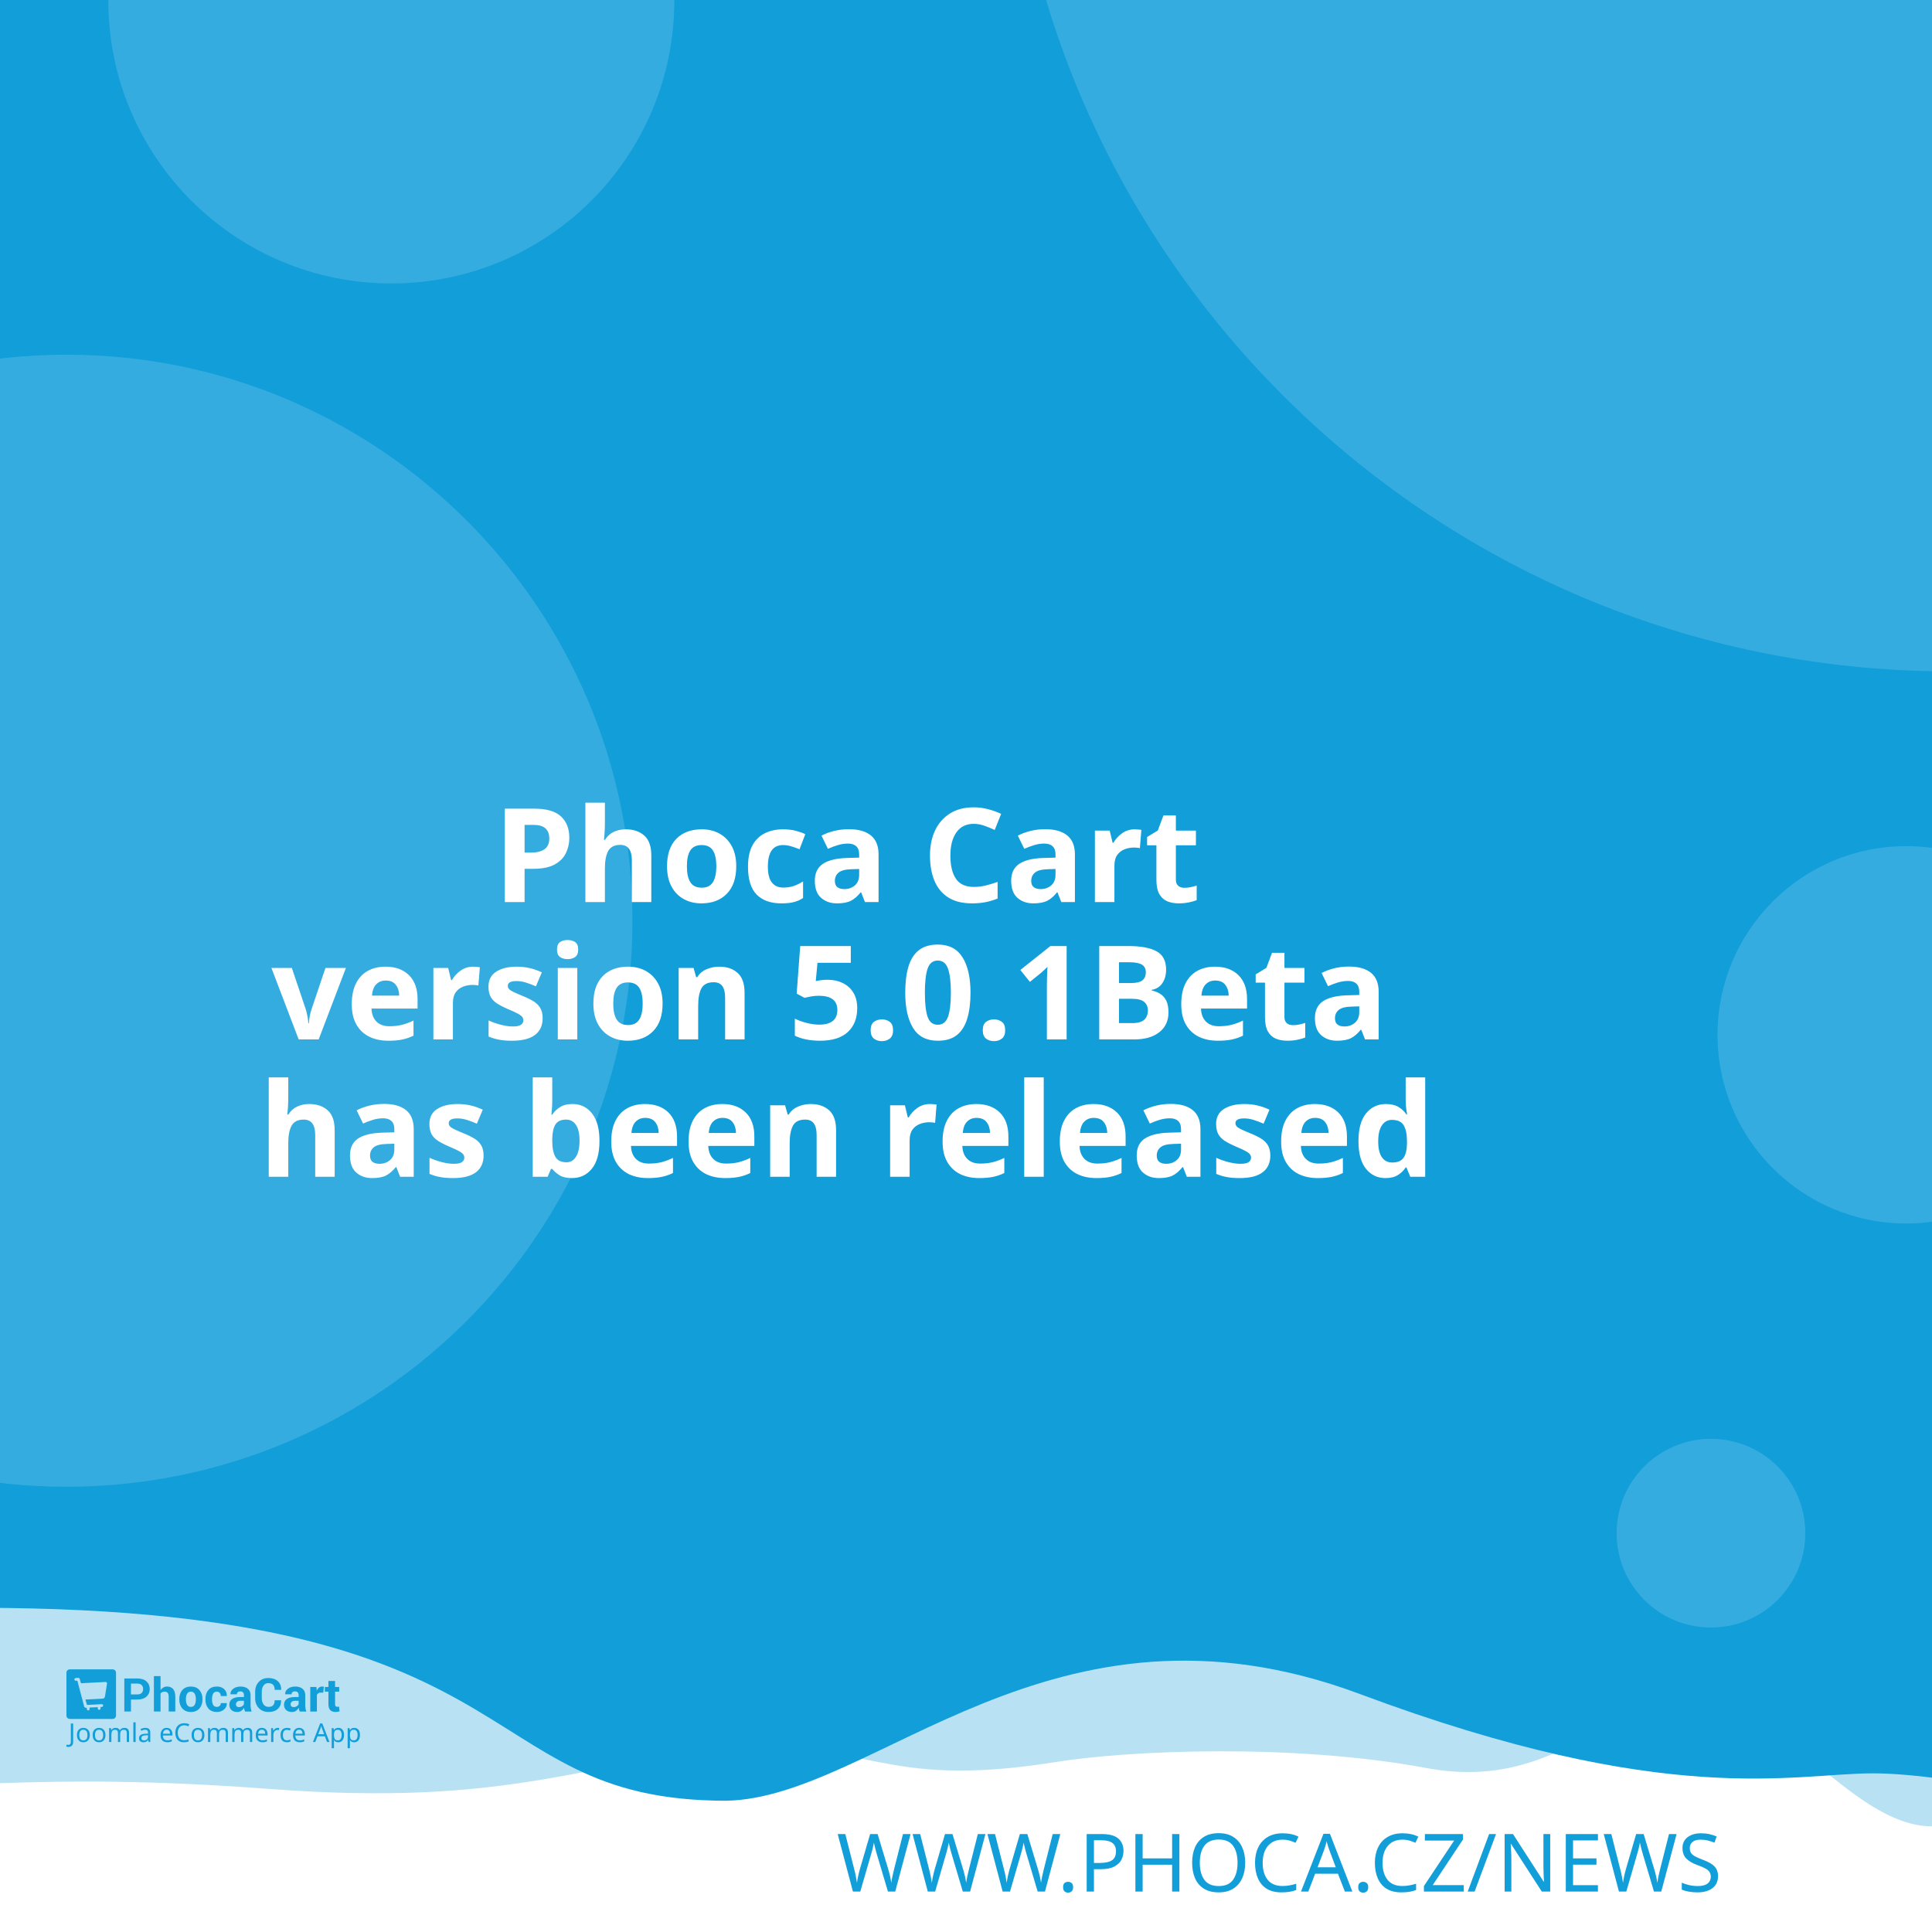
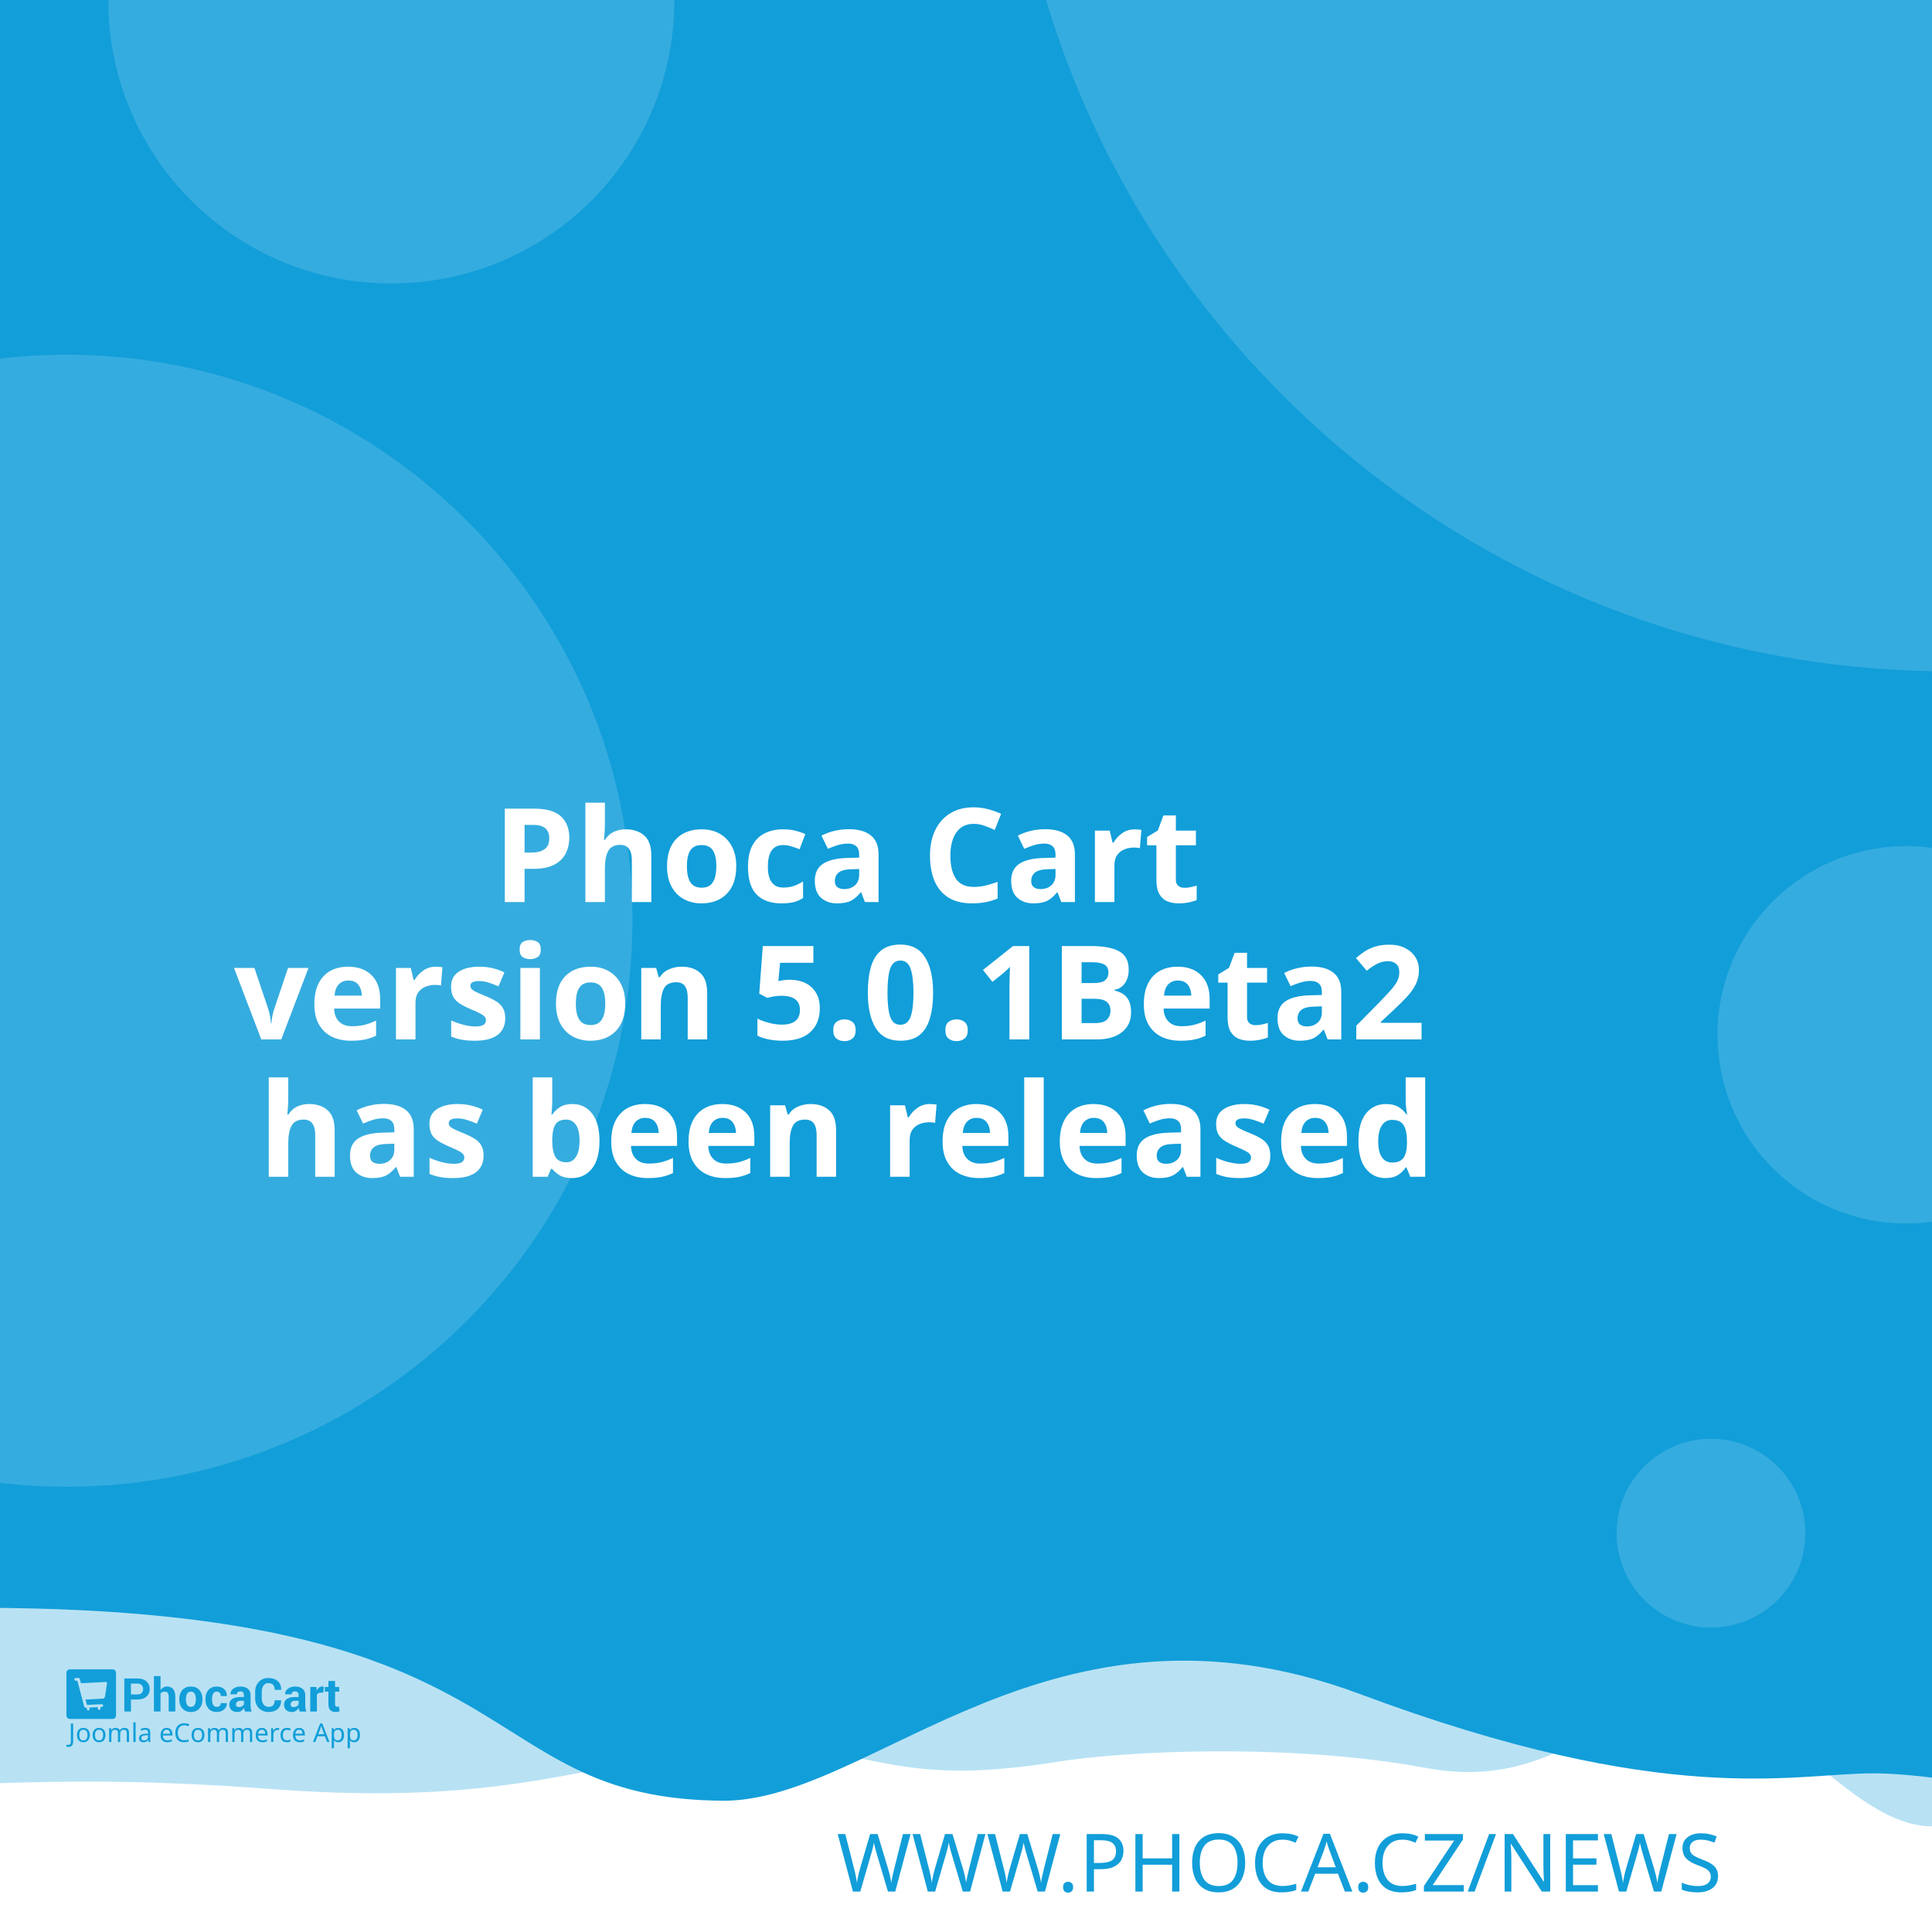
<svg xmlns="http://www.w3.org/2000/svg" width="512" height="512" viewBox="0 0 512 512" version="1.1" id="svg5">
  <defs id="defs2" />
  <g id="layer1">
    <path d="m -288.549,96.962 a 6.384,6.384 0 0 0 -6.384,6.384 v 81.087 a 6.384,6.384 0 0 0 6.384,6.384 h 81.083 a 6.384,6.384 0 0 0 6.384,-6.384 v -81.087 a 6.384,6.384 0 0 0 -6.384,-6.384 z m 16.084,16.188 c 0.591,-0.033 1.134,0.125 1.642,0.482 0.508,0.359 0.842,0.809 1.006,1.355 l 2.415,8.308 46.517,-2.44 c 0.829,-0.043 1.521,0.245 2.074,0.86 0.55,0.606 0.769,1.334 0.636,2.174 l -3.898,24.937 c -0.138,0.736 -0.57,1.497 -1.288,2.273 -0.719,0.787 -1.656,1.211 -2.797,1.272 l -32.861,1.721 3.038,10.253 27.775,-1.455 c 0.726,-0.04 1.351,0.178 1.887,0.648 0.523,0.483 0.803,1.086 0.844,1.812 0.038,0.726 -0.178,1.352 -0.648,1.887 -0.483,0.525 -1.086,0.806 -1.812,0.844 l -2.597,0.137 0.137,2.593 c 0.038,0.729 -0.178,1.356 -0.661,1.879 -0.472,0.535 -1.071,0.819 -1.8,0.856 -0.726,0.038 -1.353,-0.178 -1.879,-0.661 -0.535,-0.472 -0.814,-1.073 -0.852,-1.8 l -0.137,-2.593 -15.573,0.81 0.133,2.597 c 0.038,0.729 -0.176,1.356 -0.648,1.879 -0.483,0.535 -1.086,0.818 -1.812,0.856 -0.726,0.04 -1.352,-0.178 -1.887,-0.661 -0.525,-0.472 -0.806,-1.073 -0.844,-1.8 l -0.137,-2.597 -1.608,0.083 c -0.623,0.033 -1.193,-0.112 -1.721,-0.428 -0.515,-0.317 -0.883,-0.632 -1.11,-0.931 l -0.287,-0.507 -13.05,-49.343 -2.805,0.146 c -0.696,0.038 -1.312,-0.181 -1.858,-0.661 -0.545,-0.472 -0.835,-1.069 -0.873,-1.795 -0.038,-0.729 0.186,-1.353 0.682,-1.879 0.493,-0.535 1.083,-0.818 1.779,-0.856 z" style="fill:#ffffff;stroke-width:1;paint-order:stroke fill markers" id="path400" />
    <rect style="opacity:1;fill:#ffffff;stroke-width:5;stroke-linejoin:round;paint-order:stroke fill markers" id="rect723" width="512" height="512" x="0" y="0" />
    <path id="rect4460" style="opacity:0.3;fill:#129ed9;fill-opacity:1;stroke-width:5;stroke-linejoin:round;paint-order:stroke fill markers" d="M -256,4 H 768 v 480 c 0,0 -42.667,-10 -64,-10 -21.333,0 -42.408,10 -64,10 -21.592,0 -42.667,-10 -64,-10 -21.333,0 -42.408,10 -64,10 -21.592,0 -41.887,-34.701 -63.221,-34.701 -21.333,0 -35.645,25.795 -70.761,19.246 -35.116,-6.549 -78.862,-4.741 -98.515,-1.547 -47.289,7.533 -49.247,-6.724 -87.369,-3.311 -38.122,3.413 -56.921,15.193 -120.307,10.429 -63.387,-4.764 -84.091,0.698 -135.827,-0.116 -21.333,0 -42.408,10 -64,10 -21.592,0 -42.667,-10 -64,-10 -21.333,0 -64,10 -64,10 z" />
    <path id="rect4460-5" style="fill:#129ed9;fill-opacity:1;stroke-width:5;stroke-linejoin:round;paint-order:stroke fill markers" d="M -316,4.9999998e-7 H 708 V 480 c 0,0 -42.667,-10 -64,-10 -21.333,0 -42.408,10 -64,10 -21.592,0 -62.256,-10.048 -83.59,-10.048 -21.333,0 -54.449,9.448 -136.059,-21.03 -81.61,-30.478 -128.583,27.669 -167.971,28.291 -70.795,-0.042 -47.303,-54.288 -212.561,-50.983 C -185.439,429.534 -38.408,480 -60,480 c -21.592,0 -42.667,-10 -64,-10 -21.333,0 -42.408,10 -64,10 -21.592,0 -42.667,-10 -64,-10 -21.333,0 -64,10 -64,10 z" />
    <text xml:space="preserve" style="font-style:normal;font-weight:normal;font-size:21.333px;line-height:1.25;font-family:sans-serif;fill:#129ed9;fill-opacity:1;stroke:none" x="484.042" y="501.277" id="text2910-3-7">
      <tspan id="tspan2908-6-5" x="484.042" y="501.277" style="font-style:normal;font-variant:normal;font-weight:300;font-stretch:normal;font-size:21.333px;font-family:Montserrat;-inkscape-font-specification:'Montserrat Light';text-align:end;text-anchor:end;fill:#129ed9;fill-opacity:1">WWW.PHOCA.CZ/NEWS</tspan>
    </text>
    <text xml:space="preserve" style="font-style:normal;font-variant:normal;font-weight:600;font-stretch:normal;font-size:34.667px;line-height:1.05;font-family:Rubik;-inkscape-font-specification:'Rubik Semi-Bold';fill:#ffffff;fill-opacity:1;stroke:none" x="256" y="165" id="text11252">
      <tspan x="256" y="165" id="tspan403" style="text-align:center;text-anchor:middle" />
      <tspan x="256" y="202.659" style="font-size:34.667px;text-align:center;text-anchor:middle" id="tspan442" />
      <tspan x="256" y="239.059" style="font-size:34.667px;text-align:center;text-anchor:middle" id="tspan444">Phoca Cart</tspan>
-       <tspan x="256" y="275.459" id="tspan1992" style="font-size:34.667px;text-align:center;text-anchor:middle">version 5.0.1Beta
+       <tspan x="256" y="275.459" id="tspan1992" style="font-size:34.667px;text-align:center;text-anchor:middle">version 5.0.1Beta2
</tspan>
      <tspan x="256" y="311.859" id="tspan2906" style="font-size:34.667px;text-align:center;text-anchor:middle">has been released</tspan>
      <tspan x="256" y="348.259" id="tspan1994" style="font-size:34.667px" />
    </text>
    <circle style="opacity:0.15;fill:#ffffff;fill-opacity:1;stroke-width:5;stroke-linejoin:round;paint-order:stroke fill markers" id="path8376" cx="516.67" cy="-72.081" r="250" />
    <circle style="opacity:0.15;fill:#ffffff;fill-opacity:1;stroke-width:5;stroke-linejoin:round;paint-order:stroke fill markers" id="path8376-9" cx="17.604" cy="244" r="150" />
    <circle style="opacity:0.15;fill:#ffffff;fill-opacity:1;stroke-width:5;stroke-linejoin:round;paint-order:stroke fill markers" id="path8376-6" cx="103.704" cy="0.117" r="75" />
    <circle style="opacity:0.15;fill:#ffffff;fill-opacity:1;stroke-width:5;stroke-linejoin:round;paint-order:stroke fill markers" id="path8376-6-2" cx="505.168" cy="274.238" r="50" />
    <g id="g8950" transform="matrix(0.298069,0,0,0.298069,107.3348,335.2596)" style="fill:#129ed9;fill-opacity:1;stroke-width:3.355">
      <g id="g895" transform="translate(-301.0409,359.4151)" style="fill:#129ed9;fill-opacity:1;stroke-width:3.355">
        <g transform="matrix(1.3333,0,0,-1.3333,-75.59,850.15)" fill="#ffffff" image-rendering="optimizeQuality" id="g280" style="clip-rule:evenodd;fill:#129ed9;fill-opacity:1;stroke-width:8.934;shape-rendering:geometricPrecision">
          <path d="m 99.728,617.49 v -7.994 h -4.423 v 22.031 h 8.784 c 2.532,0 4.527,-0.646 5.979,-1.937 1.452,-1.291 2.181,-2.99 2.181,-5.097 0,-2.107 -0.729,-3.801 -2.181,-5.082 -1.452,-1.281 -3.446,-1.921 -5.979,-1.921 z m 0,3.408 h 4.361 c 1.23,0 2.165,0.336 2.801,1.002 0.635,0.671 0.951,1.523 0.951,2.561 0,1.059 -0.315,1.932 -0.946,2.623 -0.63,0.687 -1.566,1.033 -2.806,1.033 H 99.728 Z" id="path262" style="fill:#129ed9;fill-opacity:1;stroke-width:3.355" />
          <path d="m 119.45,623.79 c 0.517,0.749 1.147,1.327 1.891,1.746 0.749,0.418 1.576,0.63 2.485,0.63 1.705,0 3.043,-0.568 4.02,-1.704 0.971,-1.131 1.457,-2.887 1.457,-5.252 v -9.714 h -4.418 v 9.76 c 0,1.276 -0.227,2.174 -0.677,2.706 -0.445,0.532 -1.116,0.795 -2.005,0.795 -0.605,0 -1.137,-0.108 -1.602,-0.325 -0.465,-0.217 -0.847,-0.522 -1.152,-0.919 v -12.017 h -4.418 v 23.611 h 4.418 z" id="path264" style="fill:#129ed9;fill-opacity:1;stroke-width:3.355" />
          <path d="m 131.96,617.83 c 0,2.438 0.682,4.436 2.046,5.996 1.359,1.554 3.25,2.334 5.663,2.334 2.418,0 4.315,-0.774 5.689,-2.329 1.375,-1.549 2.062,-3.553 2.062,-6.001 v -0.32 c 0,-2.458 -0.687,-4.462 -2.051,-6.011 -1.369,-1.544 -3.261,-2.319 -5.674,-2.319 -2.418,0 -4.315,0.775 -5.684,2.319 -1.364,1.549 -2.051,3.553 -2.051,6.011 z m 4.408,-0.31 c 0,-1.487 0.264,-2.68 0.785,-3.584 0.527,-0.899 1.375,-1.348 2.542,-1.348 1.142,0 1.979,0.454 2.506,1.358 0.532,0.904 0.796,2.097 0.796,3.574 v 0.315 c 0,1.446 -0.269,2.629 -0.801,3.542 -0.537,0.914 -1.38,1.374 -2.527,1.374 -1.142,0 -1.979,-0.46 -2.506,-1.379 -0.532,-0.919 -0.796,-2.102 -0.796,-3.537 z" id="path266" style="fill:#129ed9;fill-opacity:1;stroke-width:3.355" />
          <path d="m 157.01,612.59 c 0.79,0 1.421,0.227 1.891,0.682 0.475,0.454 0.713,1.064 0.713,1.828 h 4.015 l 0.041,-0.093 c 0.041,-1.653 -0.579,-3.037 -1.871,-4.152 -1.287,-1.116 -2.883,-1.673 -4.79,-1.673 -2.439,0 -4.325,0.769 -5.648,2.314 -1.318,1.544 -1.979,3.522 -1.979,5.944 v 0.449 c 0,2.412 0.656,4.395 1.974,5.944 1.317,1.554 3.198,2.329 5.638,2.329 2.02,0 3.648,-0.573 4.883,-1.725 1.235,-1.151 1.835,-2.664 1.793,-4.539 l -0.031,-0.088 h -4.026 c 0,0.842 -0.233,1.544 -0.698,2.107 -0.46,0.558 -1.101,0.837 -1.922,0.837 -1.168,0 -1.995,-0.454 -2.475,-1.358 -0.476,-0.904 -0.718,-2.071 -0.718,-3.496 v -0.454 c 0,-1.456 0.243,-2.628 0.718,-3.522 0.48,-0.888 1.312,-1.332 2.491,-1.332" id="path268" style="fill:#129ed9;fill-opacity:1;stroke-width:3.355" />
          <path d="m 175.8,609.49 c -0.165,0.372 -0.305,0.764 -0.419,1.183 -0.119,0.413 -0.202,0.837 -0.248,1.27 -0.455,-0.8 -1.054,-1.456 -1.798,-1.978 -0.739,-0.521 -1.628,-0.785 -2.656,-0.785 -1.715,0 -3.038,0.439 -3.963,1.322 -0.93,0.883 -1.395,2.086 -1.395,3.604 0,1.606 0.62,2.845 1.855,3.729 1.235,0.883 3.038,1.322 5.41,1.322 h 2.47 v 1.301 c 0,0.785 -0.207,1.394 -0.62,1.828 -0.413,0.434 -1.023,0.651 -1.834,0.651 -0.713,0 -1.266,-0.175 -1.653,-0.522 -0.393,-0.346 -0.584,-0.826 -0.584,-1.446 l -4.268,0.016 -0.016,0.093 c -0.072,1.379 0.527,2.572 1.798,3.579 1.271,1.002 2.946,1.503 5.013,1.503 1.958,0 3.545,-0.496 4.769,-1.492 1.22,-0.992 1.829,-2.406 1.829,-4.24 v -6.76 c 0,-0.769 0.062,-1.492 0.176,-2.164 0.119,-0.676 0.299,-1.348 0.553,-2.014 z m -4.046,2.943 c 0.78,0 1.468,0.191 2.077,0.574 0.605,0.382 1.013,0.826 1.225,1.332 v 2.308 h -2.47 c -0.935,0 -1.648,-0.232 -2.134,-0.702 -0.481,-0.47 -0.724,-1.033 -0.724,-1.699 0,-0.542 0.181,-0.981 0.542,-1.312 0.367,-0.336 0.858,-0.501 1.483,-0.501" id="path270" style="fill:#129ed9;fill-opacity:1;stroke-width:3.355" />
          <path d="m 199.84,617.01 0.031,-0.088 c 0.041,-2.37 -0.682,-4.25 -2.17,-5.645 -1.488,-1.394 -3.555,-2.091 -6.201,-2.091 -2.656,0 -4.811,0.852 -6.464,2.556 -1.653,1.704 -2.486,3.894 -2.486,6.579 v 4.369 c 0,2.67 0.812,4.86 2.424,6.574 1.617,1.715 3.715,2.572 6.299,2.572 2.723,0 4.852,-0.697 6.386,-2.097 1.535,-1.399 2.284,-3.305 2.243,-5.717 l -0.031,-0.088 h -4.299 c 0,1.451 -0.346,2.561 -1.044,3.336 -0.698,0.769 -1.783,1.157 -3.255,1.157 -1.323,0 -2.372,-0.537 -3.147,-1.606 -0.78,-1.074 -1.168,-2.438 -1.168,-4.1 v -4.39 c 0,-1.683 0.408,-3.057 1.225,-4.131 0.822,-1.069 1.922,-1.606 3.317,-1.606 1.38,0 2.403,0.372 3.064,1.11 0.661,0.744 0.992,1.844 0.992,3.305 z" id="path272" style="fill:#129ed9;fill-opacity:1;stroke-width:3.355" />
          <path d="m 212.27,609.49 c -0.165,0.372 -0.305,0.764 -0.419,1.183 -0.119,0.413 -0.202,0.837 -0.248,1.27 -0.455,-0.8 -1.054,-1.456 -1.798,-1.978 -0.739,-0.521 -1.628,-0.785 -2.656,-0.785 -1.716,0 -3.038,0.439 -3.963,1.322 -0.93,0.883 -1.395,2.086 -1.395,3.604 0,1.606 0.62,2.845 1.855,3.729 1.235,0.883 3.039,1.322 5.41,1.322 h 2.47 v 1.301 c 0,0.785 -0.207,1.394 -0.62,1.828 -0.413,0.434 -1.023,0.651 -1.834,0.651 -0.713,0 -1.266,-0.175 -1.654,-0.522 -0.393,-0.346 -0.584,-0.826 -0.584,-1.446 l -4.268,0.016 -0.016,0.093 c -0.072,1.379 0.527,2.572 1.798,3.579 1.271,1.002 2.945,1.503 5.013,1.503 1.958,0 3.545,-0.496 4.769,-1.492 1.22,-0.992 1.829,-2.406 1.829,-4.24 v -6.76 c 0,-0.769 0.062,-1.492 0.176,-2.164 0.119,-0.676 0.3,-1.348 0.553,-2.014 z m -4.046,2.943 c 0.78,0 1.468,0.191 2.077,0.574 0.605,0.382 1.013,0.826 1.224,1.332 v 2.308 h -2.47 c -0.935,0 -1.649,-0.232 -2.134,-0.702 -0.481,-0.47 -0.723,-1.033 -0.723,-1.699 0,-0.542 0.181,-0.981 0.542,-1.312 0.367,-0.336 0.858,-0.501 1.483,-0.501" id="path274" style="fill:#129ed9;fill-opacity:1;stroke-width:3.355" />
          <path d="m 227.92,622.06 -1.617,0.046 c -0.656,0 -1.199,-0.134 -1.623,-0.408 -0.423,-0.274 -0.744,-0.656 -0.966,-1.152 v -11.052 h -4.408 v 16.36 h 4.103 l 0.196,-2.422 c 0.382,0.857 0.883,1.528 1.494,2.009 0.61,0.48 1.312,0.723 2.108,0.723 0.223,0 0.429,-0.015 0.615,-0.052 0.186,-0.036 0.377,-0.077 0.568,-0.129 z" id="path276" style="fill:#129ed9;fill-opacity:1;stroke-width:3.355" />
          <path d="m 235.83,629.86 v -4.007 h 2.754 v -3.099 H 235.83 v -8.33 c 0,-0.635 0.129,-1.09 0.393,-1.363 0.263,-0.274 0.615,-0.408 1.059,-0.408 0.232,0 0.434,0.01 0.599,0.036 0.166,0.026 0.362,0.072 0.579,0.129 l 0.383,-3.181 c -0.445,-0.155 -0.878,-0.268 -1.302,-0.341 -0.424,-0.078 -0.884,-0.114 -1.38,-0.114 -1.524,0 -2.697,0.418 -3.519,1.255 -0.822,0.837 -1.235,2.159 -1.235,3.977 v 8.34 h -2.392 v 3.099 h 2.392 v 4.007 z" id="path278" style="fill:#129ed9;fill-opacity:1;stroke-width:3.355" />
        </g>
        <g fill="#ffffff" fill-rule="evenodd" image-rendering="optimizeQuality" stroke-width="1.934" aria-label="Joomla eCommerce App" id="g318" style="clip-rule:evenodd;fill:#129ed9;fill-opacity:1;shape-rendering:geometricPrecision">
          <path d="M 1.704,69 Q 1.151,69 0.736,68.908 0.321,68.839 -0.002,68.7 v -1.752 q 0.369,0.092 0.784,0.161 0.415,0.069 0.876,0.069 0.576,0 1.083,-0.231 0.53,-0.231 0.853,-0.807 0.323,-0.576 0.323,-1.614 v -16.368 h 2.075 v 16.206 q 0,2.374 -1.176,3.504 -1.176,1.13 -3.112,1.13 z" id="path282" style="fill:#129ed9;fill-opacity:1;stroke-width:1.934" />
          <path d="m 20.792,58.419 q 0,3.066 -1.568,4.749 -1.545,1.683 -4.196,1.683 -1.637,0 -2.928,-0.738 -1.268,-0.761 -2.006,-2.19 -0.738,-1.452 -0.738,-3.504 0,-3.066 1.545,-4.726 1.545,-1.66 4.196,-1.66 1.683,0 2.951,0.761 1.291,0.738 2.006,2.167 0.738,1.406 0.738,3.458 z m -9.336,0 q 0,2.19 0.853,3.481 0.876,1.268 2.766,1.268 1.867,0 2.743,-1.268 0.876,-1.291 0.876,-3.481 0,-2.19 -0.876,-3.435 -0.876,-1.245 -2.766,-1.245 -1.89,0 -2.743,1.245 -0.853,1.245 -0.853,3.435 z" id="path284" style="fill:#129ed9;fill-opacity:1;stroke-width:1.934" />
          <path d="m 34.739,58.419 q 0,3.066 -1.568,4.749 -1.545,1.683 -4.196,1.683 -1.637,0 -2.928,-0.738 -1.268,-0.761 -2.006,-2.19 -0.738,-1.452 -0.738,-3.504 0,-3.066 1.545,-4.726 1.545,-1.66 4.196,-1.66 1.683,0 2.951,0.761 1.291,0.738 2.006,2.167 0.738,1.406 0.738,3.458 z m -9.336,0 q 0,2.19 0.853,3.481 0.876,1.268 2.766,1.268 1.867,0 2.743,-1.268 0.876,-1.291 0.876,-3.481 0,-2.19 -0.876,-3.435 -0.876,-1.245 -2.766,-1.245 -1.89,0 -2.743,1.245 -0.853,1.245 -0.853,3.435 z" id="path286" style="fill:#129ed9;fill-opacity:1;stroke-width:1.934" />
          <path d="m 51.499,52.033 q 2.098,0 3.135,1.083 1.037,1.06 1.037,3.458 V 64.62 H 53.666 v -7.953 q 0,-2.928 -2.513,-2.928 -1.798,0 -2.582,1.037 -0.761,1.037 -0.761,3.02 V 64.62 h -2.006 v -7.953 q 0,-2.928 -2.536,-2.928 -1.867,0 -2.582,1.153 -0.715,1.153 -0.715,3.32 v 6.409 h -2.029 v -12.356 h 1.637 l 0.3,1.683 h 0.115 q 0.576,-0.968 1.545,-1.429 0.991,-0.484 2.098,-0.484 2.905,0 3.781,2.075 h 0.115 q 0.622,-1.06 1.683,-1.568 1.083,-0.507 2.282,-0.507 z" id="path288" style="fill:#129ed9;fill-opacity:1;stroke-width:1.934" />
          <path d="M 61.527,64.62 H 59.498 V 47.1 h 2.029 z" id="path290" style="fill:#129ed9;fill-opacity:1;stroke-width:1.934" />
          <path d="m 70.126,52.056 q 2.259,0 3.343,0.991 1.083,0.991 1.083,3.158 v 8.414 h -1.475 l -0.392,-1.752 h -0.092 q -0.807,1.014 -1.706,1.498 -0.876,0.484 -2.444,0.484 -1.683,0 -2.789,-0.876 -1.107,-0.899 -1.107,-2.789 0,-1.844 1.452,-2.836 1.452,-1.014 4.472,-1.107 l 2.098,-0.069 v -0.738 q 0,-1.545 -0.669,-2.144 -0.669,-0.599 -1.89,-0.599 -0.968,0 -1.844,0.3 -0.876,0.277 -1.637,0.645 l -0.622,-1.522 q 0.807,-0.438 1.913,-0.738 1.107,-0.323 2.305,-0.323 z m 0.599,6.593 q -2.305,0.092 -3.204,0.738 -0.876,0.645 -0.876,1.821 0,1.037 0.622,1.522 0.645,0.484 1.637,0.484 1.568,0 2.605,-0.853 1.037,-0.876 1.037,-2.674 v -1.107 z" id="path292" style="fill:#129ed9;fill-opacity:1;stroke-width:1.934" />
          <path d="m 89.144,52.033 q 1.591,0 2.72,0.692 1.153,0.692 1.752,1.96 0.622,1.245 0.622,2.928 v 1.222 h -8.46 q 0.046,2.098 1.06,3.204 1.037,1.083 2.882,1.083 1.176,0 2.075,-0.207 0.922,-0.231 1.89,-0.645 v 1.775 q -0.945,0.415 -1.867,0.599 -0.922,0.207 -2.19,0.207 -1.752,0 -3.112,-0.715 -1.337,-0.715 -2.098,-2.121 -0.738,-1.429 -0.738,-3.481 0,-2.029 0.669,-3.481 0.692,-1.452 1.913,-2.236 1.245,-0.784 2.882,-0.784 z m -0.023,1.66 q -1.452,0 -2.305,0.945 -0.83,0.922 -0.991,2.582 h 6.293 q -0.023,-1.568 -0.738,-2.536 -0.715,-0.991 -2.259,-0.991 z" id="path294" style="fill:#129ed9;fill-opacity:1;stroke-width:1.934" />
          <path d="m 104.71,49.751 q -2.651,0 -4.173,1.775 -1.522,1.775 -1.522,4.864 0,3.066 1.406,4.864 1.429,1.775 4.265,1.775 1.083,0 2.052,-0.184 0.968,-0.184 1.89,-0.461 v 1.798 q -0.922,0.346 -1.913,0.507 -0.968,0.161 -2.328,0.161 -2.513,0 -4.196,-1.037 -1.683,-1.037 -2.536,-2.951 -0.83,-1.913 -0.83,-4.495 0,-2.49 0.899,-4.38 0.922,-1.913 2.697,-2.974 1.775,-1.083 4.311,-1.083 2.605,0 4.541,0.968 l -0.83,1.752 q -0.761,-0.346 -1.706,-0.622 -0.922,-0.277 -2.029,-0.277 z" id="path296" style="fill:#129ed9;fill-opacity:1;stroke-width:1.934" />
          <path d="m 122.69,58.419 q 0,3.066 -1.568,4.749 -1.545,1.683 -4.196,1.683 -1.637,0 -2.928,-0.738 -1.268,-0.761 -2.006,-2.19 -0.738,-1.452 -0.738,-3.504 0,-3.066 1.545,-4.726 1.545,-1.66 4.196,-1.66 1.683,0 2.951,0.761 1.291,0.738 2.006,2.167 0.738,1.406 0.738,3.458 z m -9.336,0 q 0,2.19 0.853,3.481 0.876,1.268 2.766,1.268 1.867,0 2.743,-1.268 0.876,-1.291 0.876,-3.481 0,-2.19 -0.876,-3.435 -0.876,-1.245 -2.766,-1.245 -1.89,0 -2.743,1.245 -0.853,1.245 -0.853,3.435 z" id="path298" style="fill:#129ed9;fill-opacity:1;stroke-width:1.934" />
          <path d="m 139.45,52.033 q 2.098,0 3.135,1.083 1.037,1.06 1.037,3.458 V 64.62 h -2.006 v -7.953 q 0,-2.928 -2.513,-2.928 -1.798,0 -2.582,1.037 -0.761,1.037 -0.761,3.02 V 64.62 h -2.006 v -7.953 q 0,-2.928 -2.536,-2.928 -1.867,0 -2.582,1.153 -0.715,1.153 -0.715,3.32 v 6.409 h -2.029 v -12.356 h 1.637 l 0.3,1.683 h 0.115 q 0.576,-0.968 1.545,-1.429 0.991,-0.484 2.098,-0.484 2.905,0 3.781,2.075 h 0.115 q 0.622,-1.06 1.683,-1.568 1.083,-0.507 2.282,-0.507 z" id="path300" style="fill:#129ed9;fill-opacity:1;stroke-width:1.934" />
          <path d="m 161,52.033 q 2.098,0 3.135,1.083 1.037,1.06 1.037,3.458 V 64.62 h -2.006 v -7.953 q 0,-2.928 -2.513,-2.928 -1.798,0 -2.582,1.037 -0.761,1.037 -0.761,3.02 V 64.62 h -2.006 v -7.953 q 0,-2.928 -2.536,-2.928 -1.867,0 -2.582,1.153 -0.715,1.153 -0.715,3.32 v 6.409 h -2.029 v -12.356 h 1.637 l 0.3,1.683 h 0.115 q 0.576,-0.968 1.545,-1.429 0.991,-0.484 2.098,-0.484 2.905,0 3.781,2.075 h 0.115 q 0.622,-1.06 1.683,-1.568 1.083,-0.507 2.282,-0.507 z" id="path302" style="fill:#129ed9;fill-opacity:1;stroke-width:1.934" />
          <path d="m 173.77,52.033 q 1.591,0 2.72,0.692 1.153,0.692 1.752,1.96 0.622,1.245 0.622,2.928 v 1.222 h -8.46 q 0.046,2.098 1.06,3.204 1.037,1.083 2.882,1.083 1.176,0 2.075,-0.207 0.922,-0.231 1.89,-0.645 v 1.775 q -0.945,0.415 -1.867,0.599 -0.922,0.207 -2.19,0.207 -1.752,0 -3.112,-0.715 -1.337,-0.715 -2.098,-2.121 -0.738,-1.429 -0.738,-3.481 0,-2.029 0.669,-3.481 0.692,-1.452 1.913,-2.236 1.245,-0.784 2.882,-0.784 z m -0.023,1.66 q -1.452,0 -2.305,0.945 -0.83,0.922 -0.991,2.582 h 6.293 q -0.023,-1.568 -0.738,-2.536 -0.715,-0.991 -2.259,-0.991 z" id="path304" style="fill:#129ed9;fill-opacity:1;stroke-width:1.934" />
          <path d="m 187.76,52.033 q 0.346,0 0.738,0.046 0.415,0.023 0.715,0.092 l -0.254,1.867 q -0.3,-0.069 -0.669,-0.115 -0.346,-0.046 -0.669,-0.046 -0.945,0 -1.775,0.53 -0.83,0.507 -1.337,1.452 -0.484,0.922 -0.484,2.167 v 6.593 h -2.029 v -12.356 h 1.66 l 0.231,2.259 h 0.092 q 0.599,-1.014 1.545,-1.752 0.945,-0.738 2.236,-0.738 z" id="path306" style="fill:#129ed9;fill-opacity:1;stroke-width:1.934" />
          <path d="m 196.02,64.851 q -1.637,0 -2.928,-0.669 -1.268,-0.669 -2.006,-2.075 -0.715,-1.406 -0.715,-3.596 0,-2.282 0.761,-3.712 0.761,-1.429 2.052,-2.098 1.314,-0.669 2.974,-0.669 0.945,0 1.821,0.207 0.876,0.184 1.429,0.461 l -0.622,1.683 q -0.553,-0.207 -1.291,-0.392 -0.738,-0.184 -1.383,-0.184 -3.642,0 -3.642,4.68 0,2.236 0.876,3.435 0.899,1.176 2.651,1.176 1.014,0 1.775,-0.207 0.784,-0.207 1.429,-0.507 v 1.798 q -0.622,0.323 -1.383,0.484 -0.738,0.184 -1.798,0.184 z" id="path308" style="fill:#129ed9;fill-opacity:1;stroke-width:1.934" />
          <path d="m 206.9,52.033 q 1.591,0 2.72,0.692 1.153,0.692 1.752,1.96 0.622,1.245 0.622,2.928 v 1.222 h -8.46 q 0.046,2.098 1.06,3.204 1.037,1.083 2.882,1.083 1.176,0 2.075,-0.207 0.922,-0.231 1.89,-0.645 v 1.775 q -0.945,0.415 -1.867,0.599 -0.922,0.207 -2.19,0.207 -1.752,0 -3.112,-0.715 -1.337,-0.715 -2.098,-2.121 -0.738,-1.429 -0.738,-3.481 0,-2.029 0.669,-3.481 0.692,-1.452 1.913,-2.236 1.245,-0.784 2.882,-0.784 z m -0.023,1.66 q -1.452,0 -2.305,0.945 -0.83,0.922 -0.991,2.582 h 6.293 q -0.023,-1.568 -0.738,-2.536 -0.715,-0.991 -2.259,-0.991 z" id="path310" style="fill:#129ed9;fill-opacity:1;stroke-width:1.934" />
          <path d="m 231.73,64.62 -1.983,-5.095 h -6.524 l -1.96,5.095 h -2.098 l 6.432,-16.529 h 1.867 l 6.409,16.529 z m -4.449,-11.918 q -0.069,-0.184 -0.231,-0.669 -0.161,-0.484 -0.323,-0.991 -0.138,-0.53 -0.231,-0.807 -0.161,0.715 -0.369,1.406 -0.207,0.669 -0.346,1.06 l -1.867,4.979 h 5.21 z" id="path312" style="fill:#129ed9;fill-opacity:1;stroke-width:1.934" />
          <path d="m 241.73,52.033 q 2.282,0 3.665,1.591 1.406,1.591 1.406,4.795 0,3.158 -1.406,4.795 -1.383,1.637 -3.688,1.637 -1.429,0 -2.374,-0.53 -0.922,-0.553 -1.452,-1.268 h -0.138 q 0.046,0.392 0.092,0.991 0.046,0.599 0.046,1.037 v 5.072 h -2.029 v -17.889 h 1.66 l 0.277,1.683 h 0.092 q 0.553,-0.807 1.452,-1.36 0.899,-0.553 2.397,-0.553 z m -0.369,1.706 q -1.89,0 -2.674,1.06 -0.761,1.06 -0.807,3.227 v 0.392 q 0,2.282 0.738,3.527 0.761,1.222 2.789,1.222 1.13,0 1.844,-0.622 0.738,-0.622 1.083,-1.683 0.369,-1.083 0.369,-2.467 0,-2.121 -0.83,-3.389 -0.807,-1.268 -2.513,-1.268 z" id="path314" style="fill:#129ed9;fill-opacity:1;stroke-width:1.934" />
          <path d="m 255.91,52.033 q 2.282,0 3.665,1.591 1.406,1.591 1.406,4.795 0,3.158 -1.406,4.795 -1.383,1.637 -3.688,1.637 -1.429,0 -2.374,-0.53 -0.922,-0.553 -1.452,-1.268 h -0.138 q 0.046,0.392 0.092,0.991 0.046,0.599 0.046,1.037 v 5.072 h -2.029 v -17.889 h 1.66 l 0.277,1.683 h 0.092 q 0.553,-0.807 1.452,-1.36 0.899,-0.553 2.397,-0.553 z m -0.369,1.706 q -1.89,0 -2.674,1.06 -0.761,1.06 -0.807,3.227 v 0.392 q 0,2.282 0.738,3.527 0.761,1.222 2.789,1.222 1.13,0 1.844,-0.622 0.738,-0.622 1.083,-1.683 0.369,-1.083 0.369,-2.467 0,-2.121 -0.83,-3.389 -0.807,-1.268 -2.513,-1.268 z" id="path316" style="fill:#129ed9;fill-opacity:1;stroke-width:1.934" />
        </g>
        <path d="M 3,0 A 3,3 0 0 0 0,3 v 38.107 a 3,3 0 0 0 3,3 h 38.105 a 3,3 0 0 0 3,-3 V 3 a 3,3 0 0 0 -3,-3 z m 7.559,7.607 c 0.278,-0.015 0.533,0.059 0.771,0.227 0.239,0.169 0.396,0.38 0.473,0.637 l 1.135,3.904 21.861,-1.147 c 0.39,-0.02 0.715,0.115 0.975,0.404 0.259,0.285 0.361,0.627 0.299,1.022 l -1.832,11.719 c -0.065,0.346 -0.268,0.703 -0.605,1.068 -0.338,0.37 -0.778,0.569 -1.315,0.598 l -15.443,0.809 1.428,4.818 13.053,-0.684 c 0.341,-0.019 0.635,0.084 0.887,0.305 0.246,0.227 0.378,0.51 0.396,0.852 0.018,0.341 -0.084,0.635 -0.305,0.887 -0.227,0.247 -0.51,0.379 -0.852,0.396 l -1.221,0.064 0.064,1.219 c 0.018,0.343 -0.084,0.637 -0.311,0.883 -0.222,0.252 -0.503,0.385 -0.846,0.402 -0.341,0.018 -0.636,-0.084 -0.883,-0.311 -0.252,-0.222 -0.383,-0.504 -0.4,-0.846 l -0.064,-1.219 -7.318,0.381 0.062,1.221 c 0.018,0.343 -0.083,0.637 -0.305,0.883 -0.227,0.252 -0.51,0.384 -0.852,0.402 -0.341,0.019 -0.635,-0.084 -0.887,-0.311 -0.247,-0.222 -0.379,-0.504 -0.396,-0.846 l -0.064,-1.221 -0.756,0.039 c -0.293,0.015 -0.561,-0.052 -0.809,-0.201 -0.242,-0.149 -0.415,-0.297 -0.521,-0.438 l -0.135,-0.238 -6.133,-23.189 -1.318,0.068 C 8.066,10.184 7.776,10.082 7.52,9.856 7.263,9.634 7.127,9.354 7.11,9.012 7.092,8.67 7.197,8.377 7.43,8.13 7.661,7.878 7.939,7.745 8.266,7.727 Z" fill="#ffffff" style="fill:#129ed9;fill-opacity:1;stroke-width:8.934;paint-order:stroke fill markers" id="path334" />
      </g>
    </g>
    <circle style="opacity:0.15;fill:#ffffff;fill-opacity:1;stroke-width:5;stroke-linejoin:round;paint-order:stroke fill markers" id="path8376-6-2-1" cx="453.421" cy="406.309" r="25" />
  </g>
</svg>
